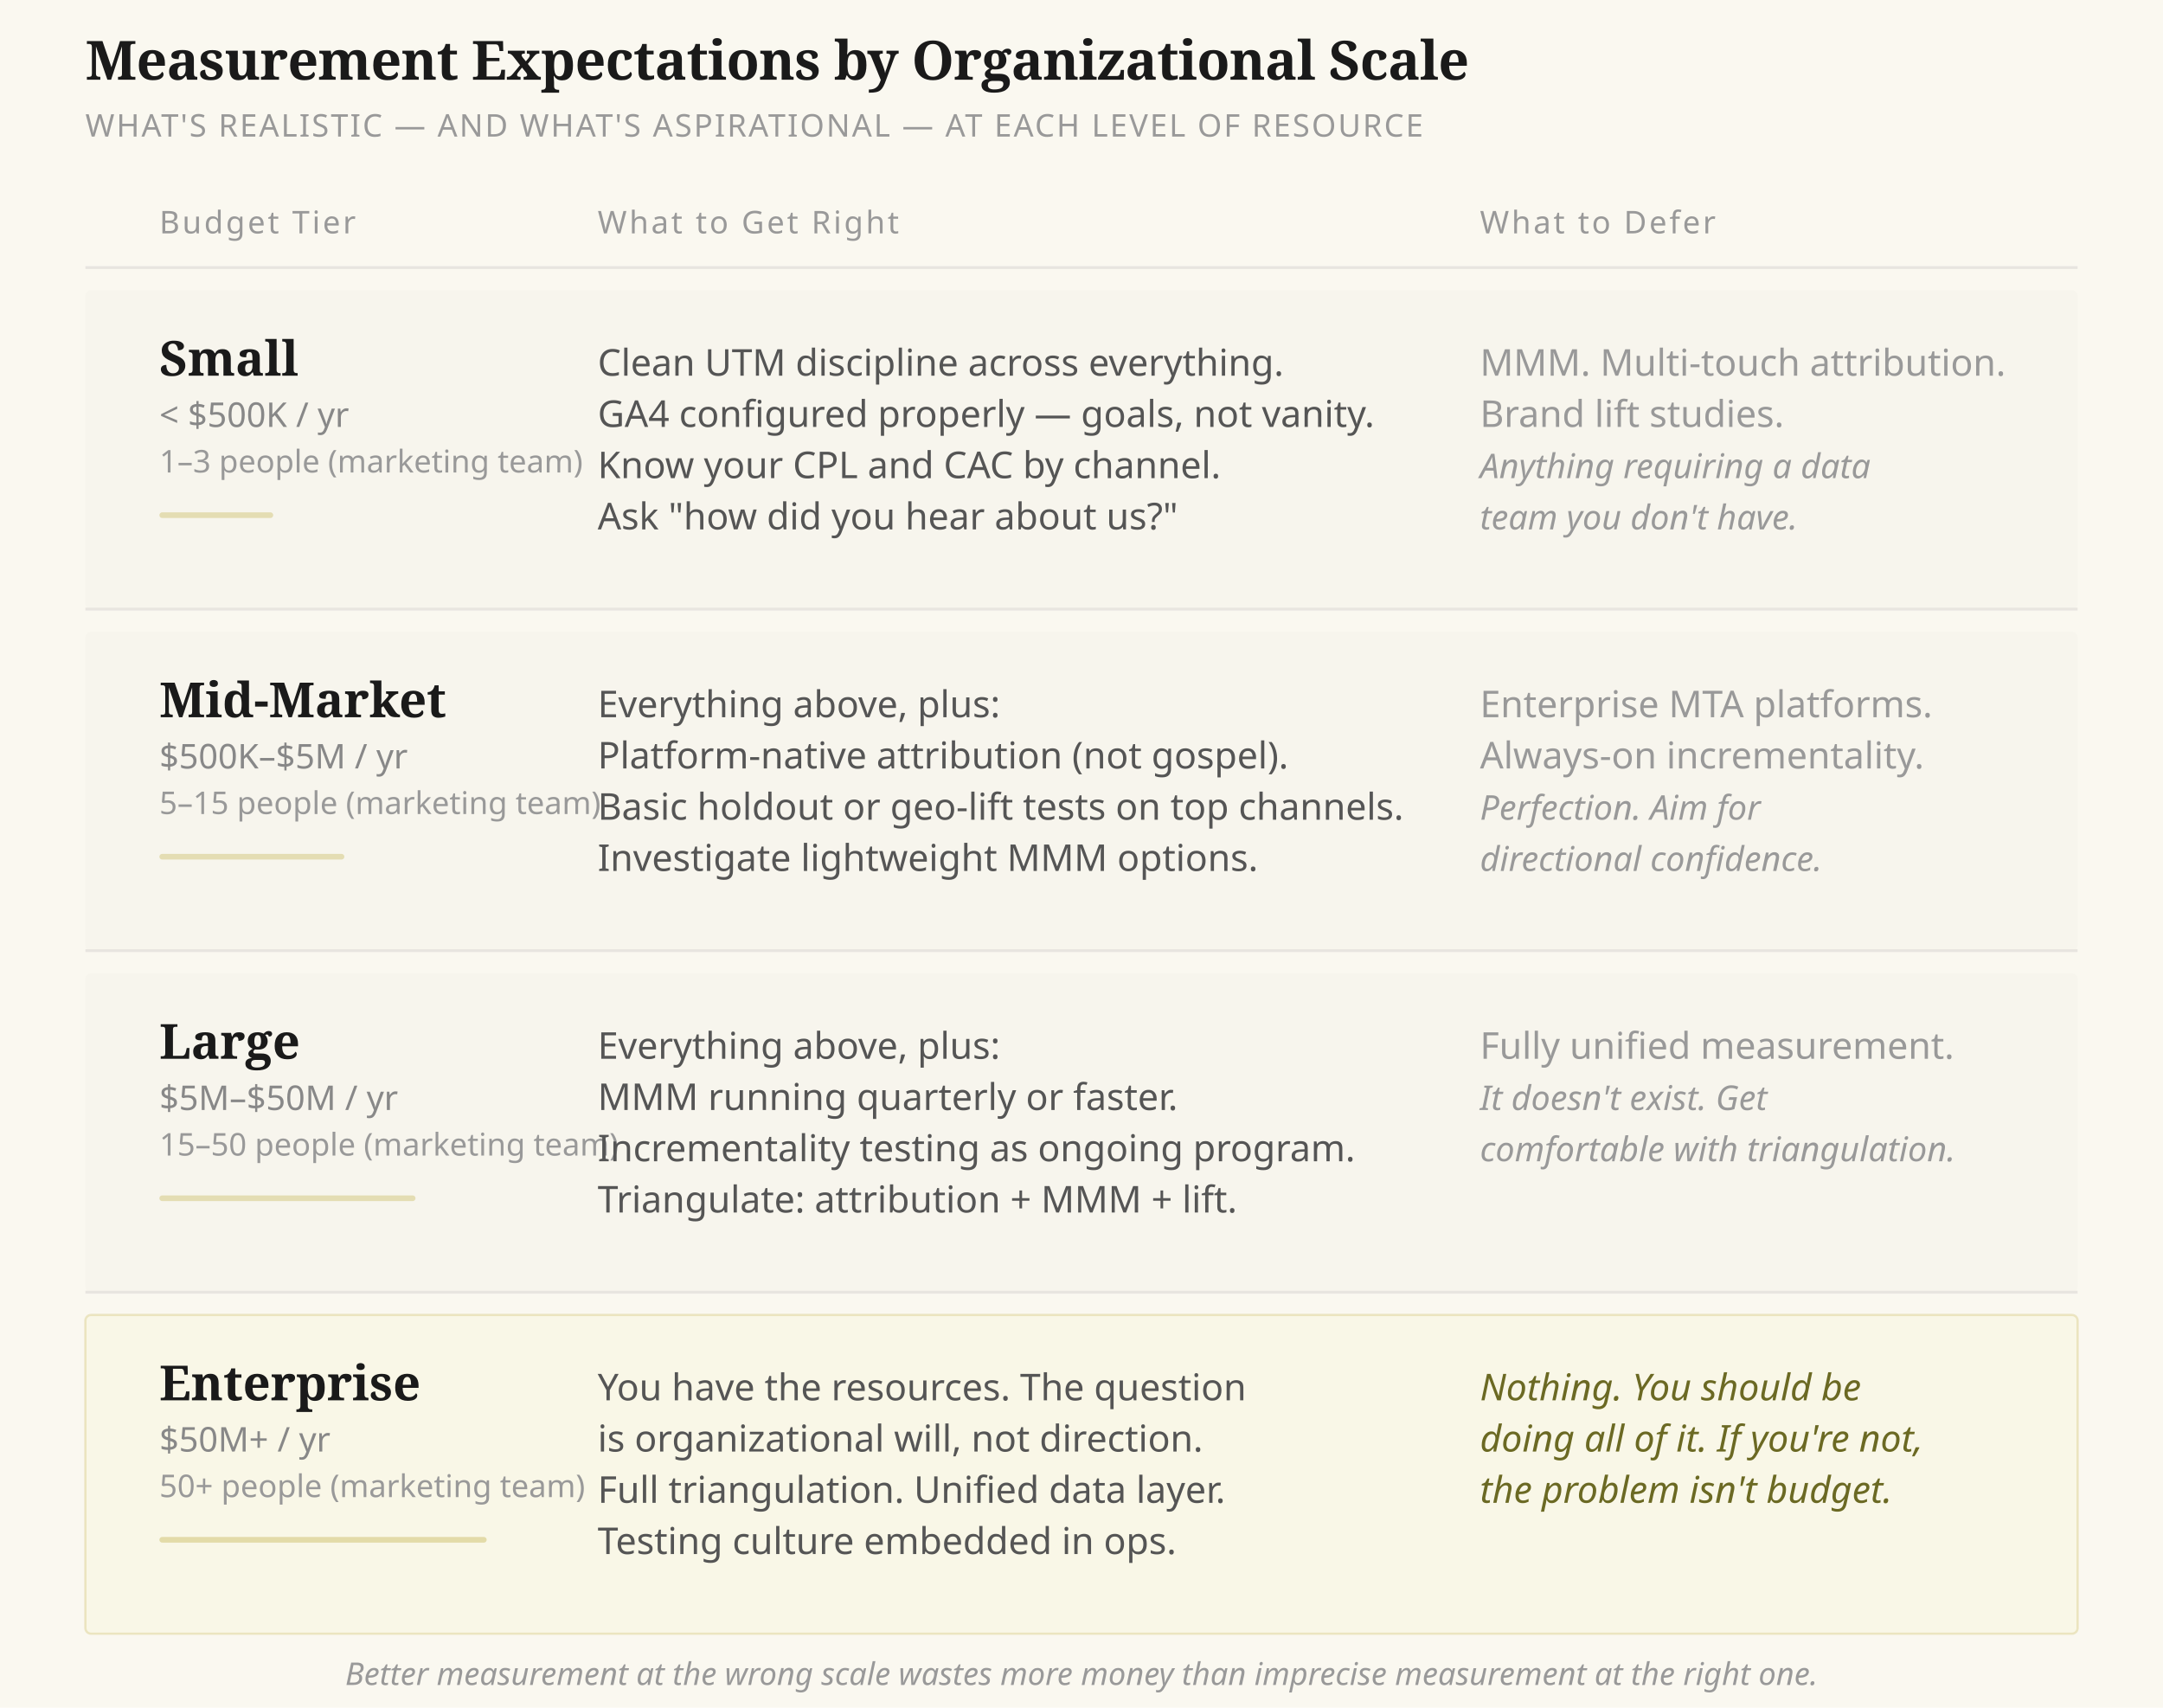
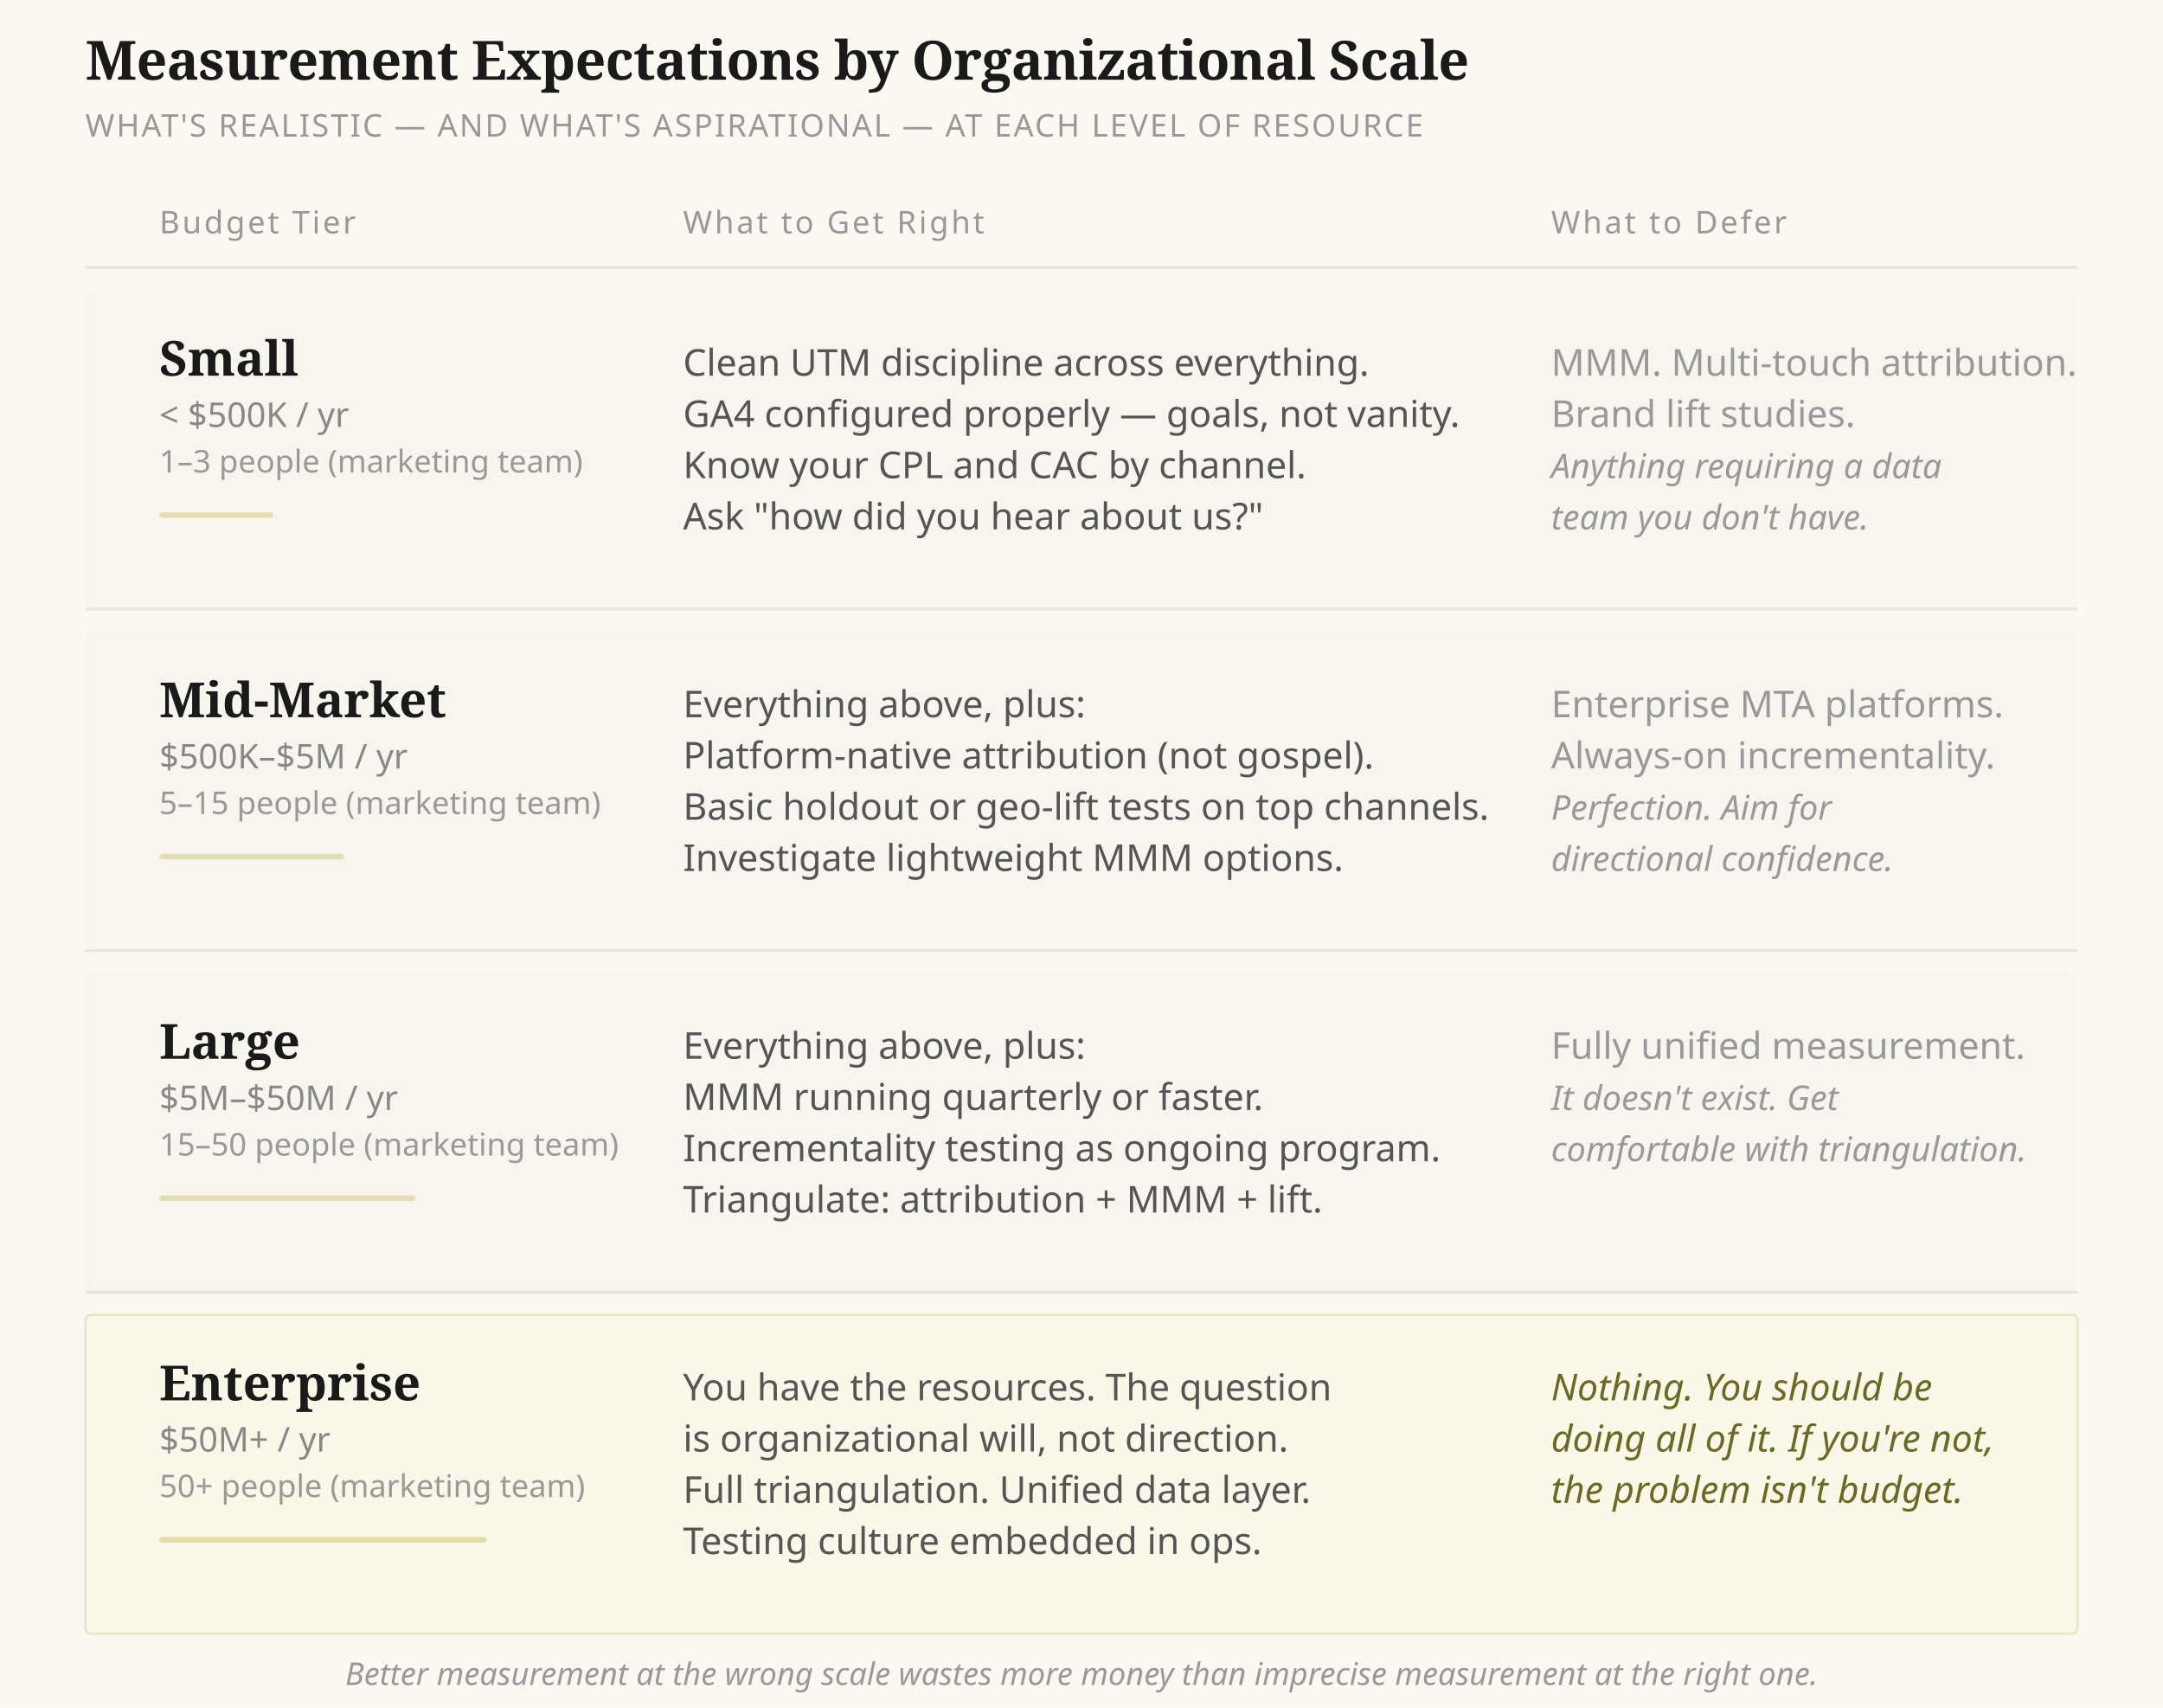
<svg xmlns="http://www.w3.org/2000/svg" viewBox="0 0 760 600">
  <rect width="760" height="600" fill="#faf8f0" />
  <text x="30" y="28" font-family="Literata, Georgia, serif" font-size="19" fill="#1a1a1a" font-weight="600" letter-spacing="-0.01em">Measurement Expectations by Organizational Scale</text>
  <text x="30" y="48" font-family="Outfit, sans-serif" font-size="11" fill="#999" letter-spacing="0.06em">WHAT'S REALISTIC — AND WHAT'S ASPIRATIONAL — AT EACH LEVEL OF RESOURCE</text>
  <text x="56" y="82" font-family="Outfit, sans-serif" font-size="11" fill="#999" letter-spacing="0.08em" style="text-transform:uppercase">Budget Tier</text>
-   <text x="210" y="82" font-family="Outfit, sans-serif" font-size="11" fill="#999" letter-spacing="0.08em" style="text-transform:uppercase">What to Get Right</text>
-   <text x="520" y="82" font-family="Outfit, sans-serif" font-size="11" fill="#999" letter-spacing="0.08em" style="text-transform:uppercase">What to Defer</text>
+   <text x="240" y="82" font-family="Outfit, sans-serif" font-size="11" fill="#999" letter-spacing="0.08em" style="text-transform:uppercase">What to Get Right</text>
+   <text x="545" y="82" font-family="Outfit, sans-serif" font-size="11" fill="#999" letter-spacing="0.08em" style="text-transform:uppercase">What to Defer</text>
  <line x1="30" y1="94" x2="730" y2="94" stroke="#e8e5e0" stroke-width="1" />
  <rect x="30" y="102" width="700" height="112" rx="2" fill="#1a1a1a" opacity="0.015" />
  <text x="56" y="132" font-family="Literata, Georgia, serif" font-size="17" fill="#1a1a1a" font-weight="600">Small</text>
  <text x="56" y="150" font-family="Outfit, sans-serif" font-size="12" fill="#888">&lt; $500K / yr</text>
  <text x="56" y="166" font-family="Outfit, sans-serif" font-size="11" fill="#999">1–3 people (marketing team)</text>
  <rect x="56" y="180" width="40" height="2" rx="1" fill="#c8b85c" opacity="0.4" />
-   <text x="210" y="132" font-family="Outfit, sans-serif" font-size="13" fill="#555">Clean UTM discipline across everything.</text>
-   <text x="210" y="150" font-family="Outfit, sans-serif" font-size="13" fill="#555">GA4 configured properly — goals, not vanity.</text>
-   <text x="210" y="168" font-family="Outfit, sans-serif" font-size="13" fill="#555">Know your CPL and CAC by channel.</text>
-   <text x="210" y="186" font-family="Outfit, sans-serif" font-size="13" fill="#555">Ask "how did you hear about us?"</text>
-   <text x="520" y="132" font-family="Outfit, sans-serif" font-size="13" fill="#999">MMM. Multi-touch attribution.</text>
-   <text x="520" y="150" font-family="Outfit, sans-serif" font-size="13" fill="#999">Brand lift studies.</text>
-   <text x="520" y="168" font-family="Outfit, sans-serif" font-size="12" fill="#999" font-style="italic">Anything requiring a data</text>
-   <text x="520" y="186" font-family="Outfit, sans-serif" font-size="12" fill="#999" font-style="italic">team you don't have.</text>
+   <text x="240" y="132" font-family="Outfit, sans-serif" font-size="13" fill="#555">Clean UTM discipline across everything.</text>
+   <text x="240" y="150" font-family="Outfit, sans-serif" font-size="13" fill="#555">GA4 configured properly — goals, not vanity.</text>
+   <text x="240" y="168" font-family="Outfit, sans-serif" font-size="13" fill="#555">Know your CPL and CAC by channel.</text>
+   <text x="240" y="186" font-family="Outfit, sans-serif" font-size="13" fill="#555">Ask "how did you hear about us?"</text>
+   <text x="545" y="132" font-family="Outfit, sans-serif" font-size="13" fill="#999">MMM. Multi-touch attribution.</text>
+   <text x="545" y="150" font-family="Outfit, sans-serif" font-size="13" fill="#999">Brand lift studies.</text>
+   <text x="545" y="168" font-family="Outfit, sans-serif" font-size="12" fill="#999" font-style="italic">Anything requiring a data</text>
+   <text x="545" y="186" font-family="Outfit, sans-serif" font-size="12" fill="#999" font-style="italic">team you don't have.</text>
  <line x1="30" y1="214" x2="730" y2="214" stroke="#e8e5e0" stroke-width="1" />
  <rect x="30" y="222" width="700" height="112" rx="2" fill="#1a1a1a" opacity="0.015" />
  <text x="56" y="252" font-family="Literata, Georgia, serif" font-size="17" fill="#1a1a1a" font-weight="600">Mid-Market</text>
  <text x="56" y="270" font-family="Outfit, sans-serif" font-size="12" fill="#888">$500K–$5M / yr</text>
  <text x="56" y="286" font-family="Outfit, sans-serif" font-size="11" fill="#999">5–15 people (marketing team)</text>
  <rect x="56" y="300" width="65" height="2" rx="1" fill="#c8b85c" opacity="0.4" />
-   <text x="210" y="252" font-family="Outfit, sans-serif" font-size="13" fill="#555">Everything above, plus:</text>
-   <text x="210" y="270" font-family="Outfit, sans-serif" font-size="13" fill="#555">Platform-native attribution (not gospel).</text>
-   <text x="210" y="288" font-family="Outfit, sans-serif" font-size="13" fill="#555">Basic holdout or geo-lift tests on top channels.</text>
-   <text x="210" y="306" font-family="Outfit, sans-serif" font-size="13" fill="#555">Investigate lightweight MMM options.</text>
-   <text x="520" y="252" font-family="Outfit, sans-serif" font-size="13" fill="#999">Enterprise MTA platforms.</text>
-   <text x="520" y="270" font-family="Outfit, sans-serif" font-size="13" fill="#999">Always-on incrementality.</text>
-   <text x="520" y="288" font-family="Outfit, sans-serif" font-size="12" fill="#999" font-style="italic">Perfection. Aim for</text>
-   <text x="520" y="306" font-family="Outfit, sans-serif" font-size="12" fill="#999" font-style="italic">directional confidence.</text>
+   <text x="240" y="252" font-family="Outfit, sans-serif" font-size="13" fill="#555">Everything above, plus:</text>
+   <text x="240" y="270" font-family="Outfit, sans-serif" font-size="13" fill="#555">Platform-native attribution (not gospel).</text>
+   <text x="240" y="288" font-family="Outfit, sans-serif" font-size="13" fill="#555">Basic holdout or geo-lift tests on top channels.</text>
+   <text x="240" y="306" font-family="Outfit, sans-serif" font-size="13" fill="#555">Investigate lightweight MMM options.</text>
+   <text x="545" y="252" font-family="Outfit, sans-serif" font-size="13" fill="#999">Enterprise MTA platforms.</text>
+   <text x="545" y="270" font-family="Outfit, sans-serif" font-size="13" fill="#999">Always-on incrementality.</text>
+   <text x="545" y="288" font-family="Outfit, sans-serif" font-size="12" fill="#999" font-style="italic">Perfection. Aim for</text>
+   <text x="545" y="306" font-family="Outfit, sans-serif" font-size="12" fill="#999" font-style="italic">directional confidence.</text>
  <line x1="30" y1="334" x2="730" y2="334" stroke="#e8e5e0" stroke-width="1" />
  <rect x="30" y="342" width="700" height="112" rx="2" fill="#1a1a1a" opacity="0.015" />
  <text x="56" y="372" font-family="Literata, Georgia, serif" font-size="17" fill="#1a1a1a" font-weight="600">Large</text>
  <text x="56" y="390" font-family="Outfit, sans-serif" font-size="12" fill="#888">$5M–$50M / yr</text>
  <text x="56" y="406" font-family="Outfit, sans-serif" font-size="11" fill="#999">15–50 people (marketing team)</text>
  <rect x="56" y="420" width="90" height="2" rx="1" fill="#c8b85c" opacity="0.4" />
-   <text x="210" y="372" font-family="Outfit, sans-serif" font-size="13" fill="#555">Everything above, plus:</text>
-   <text x="210" y="390" font-family="Outfit, sans-serif" font-size="13" fill="#555">MMM running quarterly or faster.</text>
-   <text x="210" y="408" font-family="Outfit, sans-serif" font-size="13" fill="#555">Incrementality testing as ongoing program.</text>
-   <text x="210" y="426" font-family="Outfit, sans-serif" font-size="13" fill="#555">Triangulate: attribution + MMM + lift.</text>
-   <text x="520" y="372" font-family="Outfit, sans-serif" font-size="13" fill="#999">Fully unified measurement.</text>
-   <text x="520" y="390" font-family="Outfit, sans-serif" font-size="12" fill="#999" font-style="italic">It doesn't exist. Get</text>
-   <text x="520" y="408" font-family="Outfit, sans-serif" font-size="12" fill="#999" font-style="italic">comfortable with triangulation.</text>
+   <text x="240" y="372" font-family="Outfit, sans-serif" font-size="13" fill="#555">Everything above, plus:</text>
+   <text x="240" y="390" font-family="Outfit, sans-serif" font-size="13" fill="#555">MMM running quarterly or faster.</text>
+   <text x="240" y="408" font-family="Outfit, sans-serif" font-size="13" fill="#555">Incrementality testing as ongoing program.</text>
+   <text x="240" y="426" font-family="Outfit, sans-serif" font-size="13" fill="#555">Triangulate: attribution + MMM + lift.</text>
+   <text x="545" y="372" font-family="Outfit, sans-serif" font-size="13" fill="#999">Fully unified measurement.</text>
+   <text x="545" y="390" font-family="Outfit, sans-serif" font-size="12" fill="#999" font-style="italic">It doesn't exist. Get</text>
+   <text x="545" y="408" font-family="Outfit, sans-serif" font-size="12" fill="#999" font-style="italic">comfortable with triangulation.</text>
  <line x1="30" y1="454" x2="730" y2="454" stroke="#e8e5e0" stroke-width="1" />
  <rect x="30" y="462" width="700" height="112" rx="2" fill="#f3ec50" opacity="0.06" />
  <rect x="30" y="462" width="700" height="112" rx="2" fill="none" stroke="#c8b85c" stroke-width="0.8" opacity="0.3" />
  <text x="56" y="492" font-family="Literata, Georgia, serif" font-size="17" fill="#1a1a1a" font-weight="600">Enterprise</text>
  <text x="56" y="510" font-family="Outfit, sans-serif" font-size="12" fill="#888">$50M+ / yr</text>
  <text x="56" y="526" font-family="Outfit, sans-serif" font-size="11" fill="#999">50+ people (marketing team)</text>
  <rect x="56" y="540" width="115" height="2" rx="1" fill="#c8b85c" opacity="0.45" />
-   <text x="210" y="492" font-family="Outfit, sans-serif" font-size="13" fill="#555">You have the resources. The question</text>
-   <text x="210" y="510" font-family="Outfit, sans-serif" font-size="13" fill="#555">is organizational will, not direction.</text>
-   <text x="210" y="528" font-family="Outfit, sans-serif" font-size="13" fill="#555">Full triangulation. Unified data layer.</text>
-   <text x="210" y="546" font-family="Outfit, sans-serif" font-size="13" fill="#555">Testing culture embedded in ops.</text>
-   <text x="520" y="492" font-family="Outfit, sans-serif" font-size="13" fill="#6b6923" font-style="italic">Nothing. You should be</text>
-   <text x="520" y="510" font-family="Outfit, sans-serif" font-size="13" fill="#6b6923" font-style="italic">doing all of it. If you're not,</text>
-   <text x="520" y="528" font-family="Outfit, sans-serif" font-size="13" fill="#6b6923" font-style="italic">the problem isn't budget.</text>
+   <text x="240" y="492" font-family="Outfit, sans-serif" font-size="13" fill="#555">You have the resources. The question</text>
+   <text x="240" y="510" font-family="Outfit, sans-serif" font-size="13" fill="#555">is organizational will, not direction.</text>
+   <text x="240" y="528" font-family="Outfit, sans-serif" font-size="13" fill="#555">Full triangulation. Unified data layer.</text>
+   <text x="240" y="546" font-family="Outfit, sans-serif" font-size="13" fill="#555">Testing culture embedded in ops.</text>
+   <text x="545" y="492" font-family="Outfit, sans-serif" font-size="13" fill="#6b6923" font-style="italic">Nothing. You should be</text>
+   <text x="545" y="510" font-family="Outfit, sans-serif" font-size="13" fill="#6b6923" font-style="italic">doing all of it. If you're not,</text>
+   <text x="545" y="528" font-family="Outfit, sans-serif" font-size="13" fill="#6b6923" font-style="italic">the problem isn't budget.</text>
  <text x="380" y="592" font-family="Outfit, sans-serif" font-size="11" fill="#999" text-anchor="middle" font-style="italic">Better measurement at the wrong scale wastes more money than imprecise measurement at the right one.</text>
</svg>
